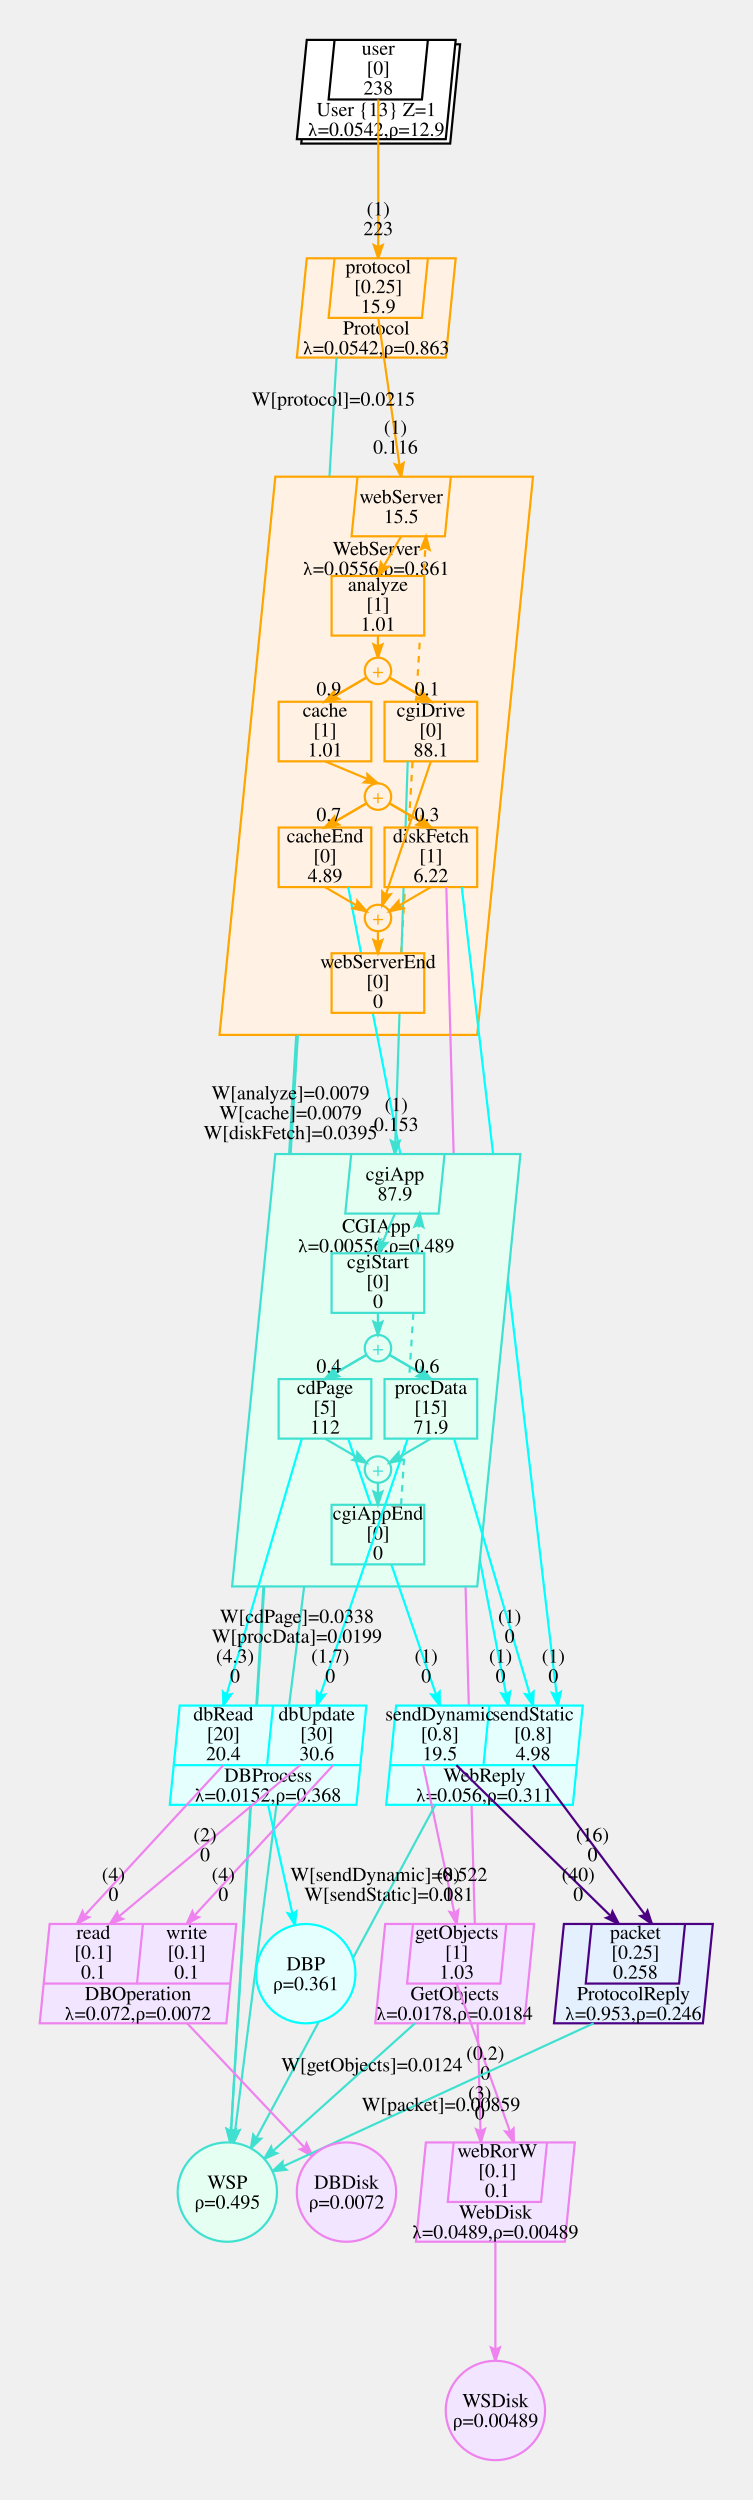
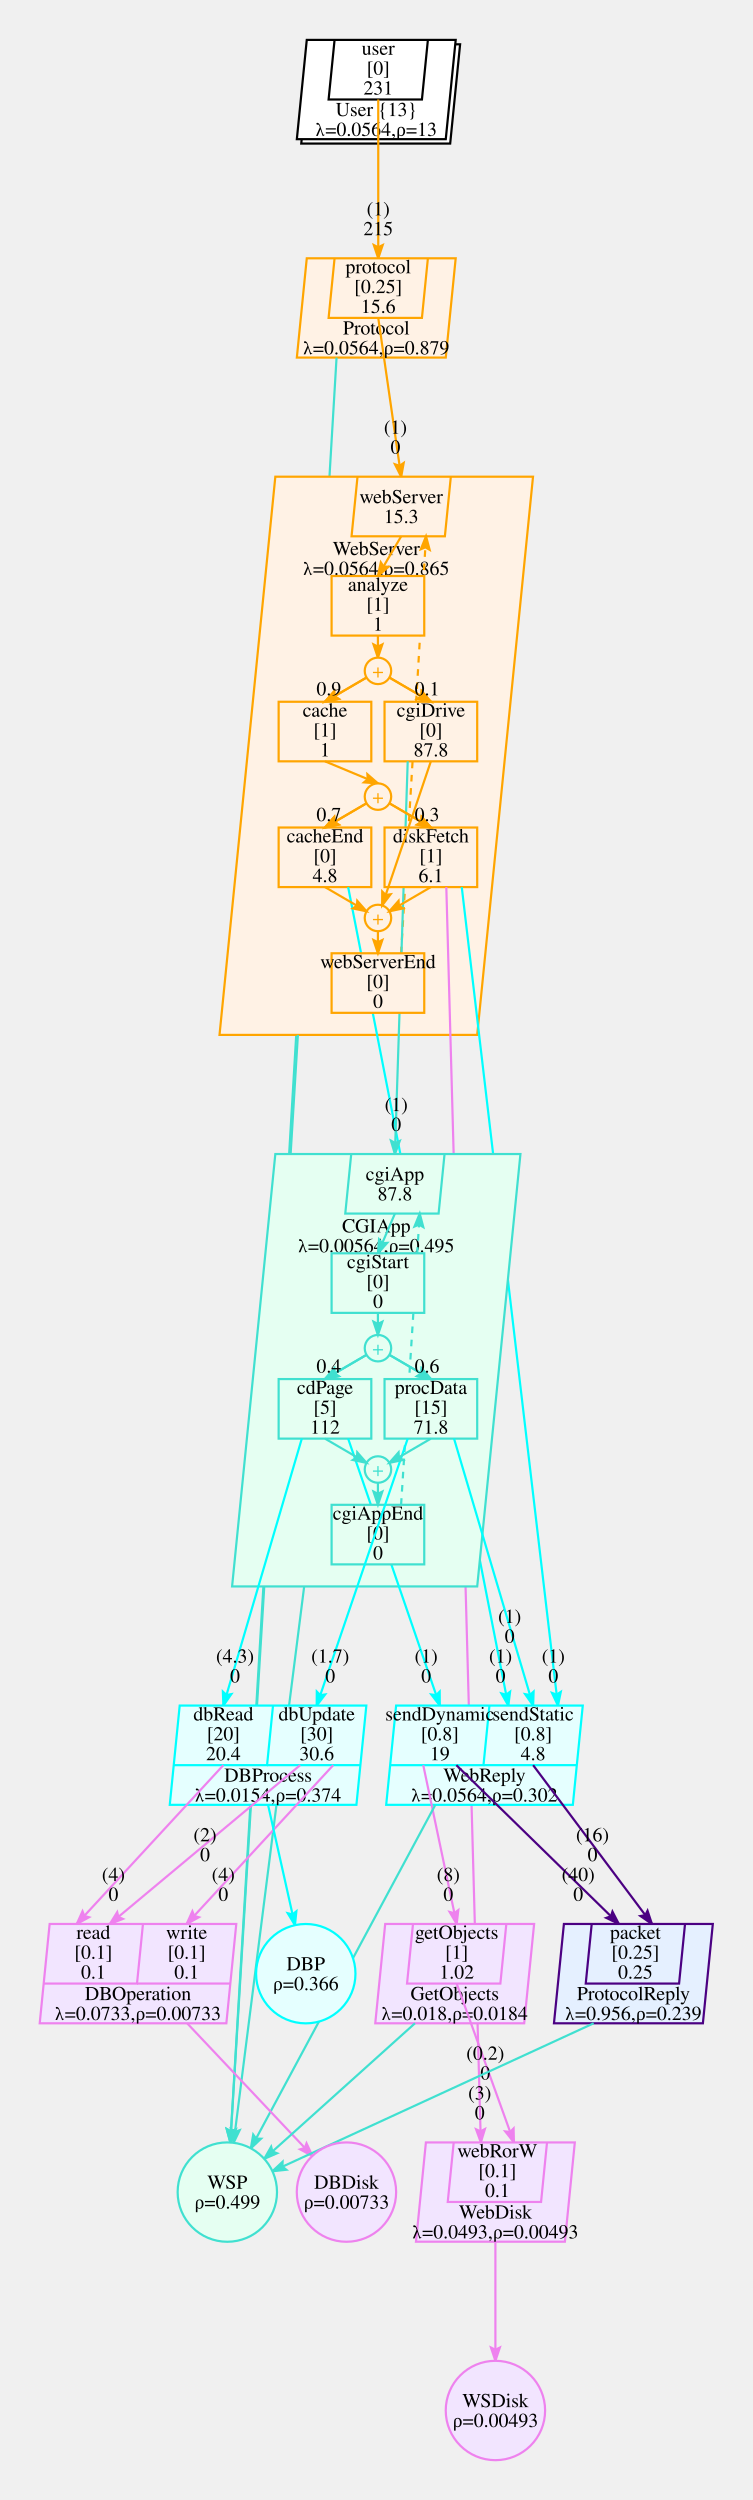
<svg xmlns="http://www.w3.org/2000/svg" width="4.737in" height="15.736in" viewBox="0 0 8528 28325">
  <polygon fill="#ffffff" stroke="black" stroke-width="25" points="3526.25,500 5213.75,500 5101.25,1625 3413.75,1625 " />
  <polygon fill="#ffffff" stroke="black" stroke-width="25" points="3476.25,450 5163.75,450 5051.25,1575 3363.75,1575 " />
-   <text x="4264" y="1538" font-family="Times" font-style="Roman" font-size="225" fill="black" text-anchor="middle">λ=0.0542,ρ=12.9</text>
-   <text x="4264" y="1313" font-family="Times" font-style="Roman" font-size="225" fill="black" text-anchor="middle">User {13} Z=1</text>
+   <text x="4264" y="1538" font-family="Times" font-style="Roman" font-size="225" fill="black" text-anchor="middle">λ=0.0564,ρ=13</text>
+   <text x="4264" y="1313" font-family="Times" font-style="Roman" font-size="225" fill="black" text-anchor="middle">User {13}</text>
  <polyline stroke="black" stroke-width="25" fill="none" points="3791.25,450 3723.75,1125 4781.25,1125 4848.75,450 " />
-   <text x="4286" y="1069" font-family="Times" font-style="Roman" font-size="225" fill="black" text-anchor="middle">238</text>
+   <text x="4286" y="1069" font-family="Times" font-style="Roman" font-size="225" fill="black" text-anchor="middle">231</text>
  <text x="4286" y="844" font-family="Times" font-style="Roman" font-size="225" fill="black" text-anchor="middle">[0]</text>
  <text x="4286" y="619" font-family="Times" font-style="Roman" font-size="225" fill="black" text-anchor="middle">user</text>
  <line x1="4286.25" y1="1125" x2="4286.25" y2="2925" stroke="Orange" stroke-width="25" />
  <polygon fill="Orange" stroke="Orange" stroke-width="25" points="4286.25,2925 4336.25,2775 4286.25,2800 4236.25,2775 " />
-   <text x="4286" y="2663" font-family="Times" font-style="Roman" font-size="225" fill="black" text-anchor="middle">223</text>
+   <text x="4286" y="2663" font-family="Times" font-style="Roman" font-size="225" fill="black" text-anchor="middle">215</text>
  <text x="4286" y="2438" font-family="Times" font-style="Roman" font-size="225" fill="black" text-anchor="middle">(1)</text>
  <polygon fill="#fff2e5" stroke="Orange" stroke-width="25" points="3476.25,2925 5163.75,2925 5051.25,4050 3363.75,4050 " />
-   <text x="4264" y="4013" font-family="Times" font-style="Roman" font-size="225" fill="black" text-anchor="middle">λ=0.0542,ρ=0.863</text>
+   <text x="4264" y="4013" font-family="Times" font-style="Roman" font-size="225" fill="black" text-anchor="middle">λ=0.0564,ρ=0.879</text>
  <text x="4264" y="3788" font-family="Times" font-style="Roman" font-size="225" fill="black" text-anchor="middle">Protocol</text>
  <polyline stroke="Orange" stroke-width="25" fill="none" points="3791.25,2925 3723.75,3600 4781.25,3600 4848.75,2925 " />
-   <text x="4286" y="3544" font-family="Times" font-style="Roman" font-size="225" fill="black" text-anchor="middle">15.9</text>
+   <text x="4286" y="3544" font-family="Times" font-style="Roman" font-size="225" fill="black" text-anchor="middle">15.6</text>
  <text x="4286" y="3319" font-family="Times" font-style="Roman" font-size="225" fill="black" text-anchor="middle">[0.25]</text>
  <text x="4286" y="3094" font-family="Times" font-style="Roman" font-size="225" fill="black" text-anchor="middle">protocol</text>
  <line x1="4286.25" y1="3600" x2="4546.25" y2="5400" stroke="Orange" stroke-width="25" />
  <polygon fill="Orange" stroke="Orange" stroke-width="25" points="4546.25,5400 4574.29,5244.39 4528.38,5276.28 4475.32,5258.69 " />
-   <text x="4481" y="5138" font-family="Times" font-style="Roman" font-size="225" fill="black" text-anchor="middle">0.116</text>
+   <text x="4481" y="5138" font-family="Times" font-style="Roman" font-size="225" fill="black" text-anchor="middle">0</text>
  <text x="4481" y="4913" font-family="Times" font-style="Roman" font-size="225" fill="black" text-anchor="middle">(1)</text>
  <line x1="3813.75" y1="4050" x2="2609.68" y2="24276" stroke="Turquoise" stroke-width="25" />
  <polygon fill="Turquoise" stroke="Turquoise" stroke-width="25" points="2609.68,24276 2668.5,24129.2 2617.11,24151.2 2568.68,24123.3 " />
-   <text x="3778" y="4594" font-family="Times" font-style="Roman" font-size="225" fill="black" text-anchor="middle">W[protocol]=0.0215</text>
  <polygon fill="#fff2e5" stroke="Orange" stroke-width="25" points="3120,5400 6040,5400 5407.5,11725 2487.5,11725 " />
-   <text x="4264" y="6513" font-family="Times" font-style="Roman" font-size="225" fill="black" text-anchor="middle">λ=0.0556,ρ=0.861</text>
+   <text x="4264" y="6513" font-family="Times" font-style="Roman" font-size="225" fill="black" text-anchor="middle">λ=0.0564,ρ=0.865</text>
  <text x="4264" y="6288" font-family="Times" font-style="Roman" font-size="225" fill="black" text-anchor="middle">WebServer</text>
  <polyline stroke="Orange" stroke-width="25" fill="none" points="4051.25,5400 3983.75,6075 5041.25,6075 5108.75,5400 " />
-   <text x="4546" y="5925" font-family="Times" font-style="Roman" font-size="225" fill="black" text-anchor="middle">15.5</text>
+   <text x="4546" y="5925" font-family="Times" font-style="Roman" font-size="225" fill="black" text-anchor="middle">15.3</text>
  <text x="4546" y="5700" font-family="Times" font-style="Roman" font-size="225" fill="black" text-anchor="middle">webServer</text>
  <line x1="4546.25" y1="6075" x2="4282.5" y2="6525" stroke="Orange" stroke-width="25" />
  <polygon fill="Orange" stroke="Orange" stroke-width="25" points="4282.5,6525 4401.49,6420.87 4345.71,6417.16 4315.21,6370.31 " />
  <line x1="4545" y1="10800" x2="4827.5" y2="6075" stroke-dasharray="75" stroke="Orange" stroke-width="25" />
  <polygon fill="Orange" stroke="Orange" stroke-width="25" points="4827.5,6075 4768.64,6221.75 4820.04,6199.78 4868.46,6227.72 " />
  <polygon fill="#fff2e5" stroke="Orange" stroke-width="25" points="3757.5,7200 3757.5,6525 4807.5,6525 4807.5,7200 3757.5,7200 " />
-   <text x="4283" y="7144" font-family="Times" font-style="Roman" font-size="225" fill="black" text-anchor="middle">1.01</text>
+   <text x="4283" y="7144" font-family="Times" font-style="Roman" font-size="225" fill="black" text-anchor="middle">1</text>
  <text x="4283" y="6919" font-family="Times" font-style="Roman" font-size="225" fill="black" text-anchor="middle">[1]</text>
  <text x="4283" y="6694" font-family="Times" font-style="Roman" font-size="225" fill="black" text-anchor="middle">analyze</text>
  <polygon fill="#fff2e5" stroke="Orange" stroke-width="25" points="3157.5,8625 3157.5,7950 4207.5,7950 4207.5,8625 3157.5,8625 " />
-   <text x="3683" y="8569" font-family="Times" font-style="Roman" font-size="225" fill="black" text-anchor="middle">1.01</text>
+   <text x="3683" y="8569" font-family="Times" font-style="Roman" font-size="225" fill="black" text-anchor="middle">1</text>
  <text x="3683" y="8344" font-family="Times" font-style="Roman" font-size="225" fill="black" text-anchor="middle">[1]</text>
  <text x="3683" y="8119" font-family="Times" font-style="Roman" font-size="225" fill="black" text-anchor="middle">cache</text>
  <polygon fill="#fff2e5" stroke="Orange" stroke-width="25" points="3157.5,10050 3157.5,9375 4207.5,9375 4207.5,10050 3157.5,10050 " />
  <line x1="3945" y1="10050" x2="5760" y2="19325" stroke="Cyan" stroke-width="25" />
  <polygon fill="Cyan" stroke="Cyan" stroke-width="25" points="5760,19325 5780.26,19168.2 5735.99,19202.3 5682.12,19187.4 " />
  <text x="5672" y="19063" font-family="Times" font-style="Roman" font-size="225" fill="black" text-anchor="middle">0</text>
  <text x="5672" y="18838" font-family="Times" font-style="Roman" font-size="225" fill="black" text-anchor="middle">(1)</text>
-   <text x="3683" y="9994" font-family="Times" font-style="Roman" font-size="225" fill="black" text-anchor="middle">4.89</text>
+   <text x="3683" y="9994" font-family="Times" font-style="Roman" font-size="225" fill="black" text-anchor="middle">4.8</text>
  <text x="3683" y="9769" font-family="Times" font-style="Roman" font-size="225" fill="black" text-anchor="middle">[0]</text>
  <text x="3683" y="9544" font-family="Times" font-style="Roman" font-size="225" fill="black" text-anchor="middle">cacheEnd</text>
  <polygon fill="#fff2e5" stroke="Orange" stroke-width="25" points="4357.5,8625 4357.5,7950 5407.5,7950 5407.5,8625 4357.5,8625 " />
  <line x1="4620" y1="8625" x2="4475" y2="13075" stroke="Turquoise" stroke-width="25" />
  <polygon fill="Turquoise" stroke="Turquoise" stroke-width="25" points="4475,13075 4529.86,12926.7 4479.07,12950.1 4429.91,12923.5 " />
-   <text x="4490" y="12813" font-family="Times" font-style="Roman" font-size="225" fill="black" text-anchor="middle">0.153</text>
+   <text x="4490" y="12813" font-family="Times" font-style="Roman" font-size="225" fill="black" text-anchor="middle">0</text>
  <text x="4490" y="12588" font-family="Times" font-style="Roman" font-size="225" fill="black" text-anchor="middle">(1)</text>
-   <text x="4883" y="8569" font-family="Times" font-style="Roman" font-size="225" fill="black" text-anchor="middle">88.1</text>
+   <text x="4883" y="8569" font-family="Times" font-style="Roman" font-size="225" fill="black" text-anchor="middle">87.8</text>
  <text x="4883" y="8344" font-family="Times" font-style="Roman" font-size="225" fill="black" text-anchor="middle">[0]</text>
  <text x="4883" y="8119" font-family="Times" font-style="Roman" font-size="225" fill="black" text-anchor="middle">cgiDrive</text>
  <polygon fill="#fff2e5" stroke="Orange" stroke-width="25" points="4357.5,10050 4357.5,9375 5407.5,9375 5407.5,10050 4357.5,10050 " />
  <line x1="5057.5" y1="10050" x2="5448.75" y2="24275" stroke="Violet" stroke-width="25" />
  <polygon fill="Violet" stroke="Violet" stroke-width="25" points="5448.75,24275 5494.61,24123.7 5445.31,24150 5394.64,24126.4 " />
  <text x="5436" y="24013" font-family="Times" font-style="Roman" font-size="225" fill="black" text-anchor="middle">0</text>
  <text x="5436" y="23788" font-family="Times" font-style="Roman" font-size="225" fill="black" text-anchor="middle">(3)</text>
  <line x1="5232.5" y1="10050" x2="6322.5" y2="19325" stroke="Cyan" stroke-width="25" />
  <polygon fill="Cyan" stroke="Cyan" stroke-width="25" points="6322.5,19325 6354.65,19170.2 6307.91,19200.9 6255.33,19181.9 " />
  <text x="6270" y="19063" font-family="Times" font-style="Roman" font-size="225" fill="black" text-anchor="middle">0</text>
  <text x="6270" y="18838" font-family="Times" font-style="Roman" font-size="225" fill="black" text-anchor="middle">(1)</text>
-   <text x="4883" y="9994" font-family="Times" font-style="Roman" font-size="225" fill="black" text-anchor="middle">6.22</text>
+   <text x="4883" y="9994" font-family="Times" font-style="Roman" font-size="225" fill="black" text-anchor="middle">6.1</text>
  <text x="4883" y="9769" font-family="Times" font-style="Roman" font-size="225" fill="black" text-anchor="middle">[1]</text>
  <text x="4883" y="9544" font-family="Times" font-style="Roman" font-size="225" fill="black" text-anchor="middle">diskFetch</text>
  <polygon fill="#fff2e5" stroke="Orange" stroke-width="25" points="3757.5,11475 3757.5,10800 4807.5,10800 4807.5,11475 3757.5,11475 " />
  <text x="4283" y="11419" font-family="Times" font-style="Roman" font-size="225" fill="black" text-anchor="middle">0</text>
  <text x="4283" y="11194" font-family="Times" font-style="Roman" font-size="225" fill="black" text-anchor="middle">[0]</text>
  <text x="4283" y="10969" font-family="Times" font-style="Roman" font-size="225" fill="black" text-anchor="middle">webServerEnd</text>
  <line x1="4282.5" y1="7200" x2="4282.5" y2="7450" stroke="Orange" stroke-width="25" />
  <polygon fill="Orange" stroke="Orange" stroke-width="25" points="4282.5,7450 4332.5,7300 4282.5,7325 4232.5,7300 " />
  <line x1="3682.5" y1="8625" x2="4282.5" y2="8875" stroke="Orange" stroke-width="25" />
  <polygon fill="Orange" stroke="Orange" stroke-width="25" points="4282.5,8875 4163.27,8771.15 4167.12,8826.92 4124.81,8863.46 " />
  <circle cx="4283" cy="7600" r="150" fill="#fff2e5" stroke="Orange" stroke-width="25" />
  <text x="4283" y="7675" font-family="Times" font-style="Roman" font-size="225" fill="Orange" text-anchor="middle">+</text>
  <line x1="4152.93" y1="7675.58" x2="3682.5" y2="7950" stroke="Orange" stroke-width="25" />
  <polygon fill="Orange" stroke="Orange" stroke-width="25" points="3682.5,7950 3837.26,7917.61 3790.47,7887.02 3786.87,7831.23 " />
  <line x1="4412.07" y1="7675.58" x2="4882.5" y2="7950" stroke="Orange" stroke-width="25" />
  <polygon fill="Orange" stroke="Orange" stroke-width="25" points="4882.5,7950 4778.13,7831.23 4774.53,7887.02 4727.74,7917.61 " />
  <line x1="4152.93" y1="7675.58" x2="3682.5" y2="7950" stroke="Orange" stroke-width="25" />
  <polygon fill="Orange" stroke="Orange" stroke-width="25" points="3682.5,7950 3837.26,7917.61 3790.47,7887.02 3786.87,7831.23 " />
  <line x1="4412.07" y1="7675.58" x2="4882.5" y2="7950" stroke="Orange" stroke-width="25" />
  <polygon fill="Orange" stroke="Orange" stroke-width="25" points="4882.5,7950 4778.13,7831.23 4774.53,7887.02 4727.74,7917.61 " />
  <text x="3726" y="7877" font-family="Times" font-style="Roman" font-size="225" fill="black" text-anchor="middle">0.9</text>
  <text x="4839" y="7877" font-family="Times" font-style="Roman" font-size="225" fill="black" text-anchor="middle">0.1</text>
  <circle cx="4283" cy="10400" r="150" fill="#fff2e5" stroke="Orange" stroke-width="25" />
  <text x="4283" y="10475" font-family="Times" font-style="Roman" font-size="225" fill="Orange" text-anchor="middle">+</text>
  <line x1="3682.5" y1="10050" x2="4152.93" y2="10324.4" stroke="Orange" stroke-width="25" />
  <polygon fill="Orange" stroke="Orange" stroke-width="25" points="4152.93,10324.4 4048.56,10205.6 4044.96,10261.4 3998.17,10292 " />
  <line x1="4882.5" y1="8625" x2="4330.53" y2="10257.9" stroke="Orange" stroke-width="25" />
  <polygon fill="Orange" stroke="Orange" stroke-width="25" points="4330.53,10257.9 4425.94,10131.8 4370.56,10139.5 4331.2,10099.8 " />
  <line x1="4882.5" y1="10050" x2="4412.07" y2="10324.4" stroke="Orange" stroke-width="25" />
  <polygon fill="Orange" stroke="Orange" stroke-width="25" points="4412.07,10324.4 4566.83,10292 4520.04,10261.4 4516.44,10205.6 " />
  <circle cx="4283" cy="9025" r="150" fill="#fff2e5" stroke="Orange" stroke-width="25" />
  <text x="4283" y="9100" font-family="Times" font-style="Roman" font-size="225" fill="Orange" text-anchor="middle">+</text>
  <line x1="4152.93" y1="9100.58" x2="3682.5" y2="9375" stroke="Orange" stroke-width="25" />
  <polygon fill="Orange" stroke="Orange" stroke-width="25" points="3682.5,9375 3837.26,9342.61 3790.47,9312.02 3786.87,9256.23 " />
  <line x1="4412.07" y1="9100.58" x2="4882.5" y2="9375" stroke="Orange" stroke-width="25" />
  <polygon fill="Orange" stroke="Orange" stroke-width="25" points="4882.5,9375 4778.13,9256.23 4774.53,9312.02 4727.74,9342.61 " />
  <line x1="4152.93" y1="9100.58" x2="3682.5" y2="9375" stroke="Orange" stroke-width="25" />
  <polygon fill="Orange" stroke="Orange" stroke-width="25" points="3682.5,9375 3837.26,9342.61 3790.47,9312.02 3786.87,9256.23 " />
  <line x1="4412.07" y1="9100.58" x2="4882.5" y2="9375" stroke="Orange" stroke-width="25" />
  <polygon fill="Orange" stroke="Orange" stroke-width="25" points="4882.5,9375 4778.13,9256.23 4774.53,9312.02 4727.74,9342.61 " />
  <text x="3726" y="9302" font-family="Times" font-style="Roman" font-size="225" fill="black" text-anchor="middle">0.7</text>
  <text x="4839" y="9302" font-family="Times" font-style="Roman" font-size="225" fill="black" text-anchor="middle">0.3</text>
  <line x1="4282.5" y1="10550" x2="4282.5" y2="10800" stroke="Orange" stroke-width="25" />
  <polygon fill="Orange" stroke="Orange" stroke-width="25" points="4282.5,10800 4332.5,10650 4282.5,10675 4232.5,10650 " />
  <line x1="3375.62" y1="11725" x2="2610.48" y2="24276" stroke="Turquoise" stroke-width="25" />
  <polygon fill="Turquoise" stroke="Turquoise" stroke-width="25" points="2610.48,24276 2669.51,24129.4 2618.08,24151.3 2569.7,24123.3 " />
-   <text x="3292" y="12906" font-family="Times" font-style="Roman" font-size="225" fill="black" text-anchor="middle">W[diskFetch]=0.0395</text>
-   <text x="3292" y="12681" font-family="Times" font-style="Roman" font-size="225" fill="black" text-anchor="middle">W[cache]=0.0079</text>
-   <text x="3292" y="12456" font-family="Times" font-style="Roman" font-size="225" fill="black" text-anchor="middle">W[analyze]=0.0079</text>
  <polygon fill="#e5fff2" stroke="Turquoise" stroke-width="25" points="3120,13075 5897.5,13075 5407.5,17975 2630,17975 " />
-   <text x="4264" y="14188" font-family="Times" font-style="Roman" font-size="225" fill="black" text-anchor="middle">λ=0.00556,ρ=0.489</text>
+   <text x="4264" y="14188" font-family="Times" font-style="Roman" font-size="225" fill="black" text-anchor="middle">λ=0.00564,ρ=0.495</text>
  <text x="4264" y="13963" font-family="Times" font-style="Roman" font-size="225" fill="black" text-anchor="middle">CGIApp</text>
  <polyline stroke="Turquoise" stroke-width="25" fill="none" points="3980,13075 3912.5,13750 4970,13750 5037.5,13075 " />
-   <text x="4475" y="13600" font-family="Times" font-style="Roman" font-size="225" fill="black" text-anchor="middle">87.9</text>
+   <text x="4475" y="13600" font-family="Times" font-style="Roman" font-size="225" fill="black" text-anchor="middle">87.8</text>
  <text x="4475" y="13375" font-family="Times" font-style="Roman" font-size="225" fill="black" text-anchor="middle">cgiApp</text>
  <line x1="4475" y1="13750" x2="4282.5" y2="14200" stroke="Turquoise" stroke-width="25" />
  <polygon fill="Turquoise" stroke="Turquoise" stroke-width="25" points="4282.5,14200 4387.47,14081.8 4331.66,14085.1 4295.52,14042.4 " />
  <line x1="4545" y1="17050" x2="4756.25" y2="13750" stroke-dasharray="75" stroke="Turquoise" stroke-width="25" />
  <polygon fill="Turquoise" stroke="Turquoise" stroke-width="25" points="4756.25,13750 4696.77,13896.5 4748.26,13874.7 4796.57,13902.9 " />
  <polygon fill="#e5fff2" stroke="Turquoise" stroke-width="25" points="3157.5,16300 3157.5,15625 4207.5,15625 4207.5,16300 3157.5,16300 " />
  <line x1="3420" y1="16300" x2="2531.25" y2="19325" stroke="Cyan" stroke-width="25" />
  <polygon fill="Cyan" stroke="Cyan" stroke-width="25" points="2531.25,19325 2621.51,19195.2 2566.49,19205.1 2525.56,19167 " />
  <text x="2663" y="19063" font-family="Times" font-style="Roman" font-size="225" fill="black" text-anchor="middle">0</text>
  <text x="2663" y="18838" font-family="Times" font-style="Roman" font-size="225" fill="black" text-anchor="middle">(4.3)</text>
  <line x1="3945" y1="16300" x2="4983.75" y2="19325" stroke="Cyan" stroke-width="25" />
  <polygon fill="Cyan" stroke="Cyan" stroke-width="25" points="4983.75,19325 4982.32,19166.9 4943.15,19206.8 4887.74,19199.4 " />
  <text x="4829" y="19063" font-family="Times" font-style="Roman" font-size="225" fill="black" text-anchor="middle">0</text>
  <text x="4829" y="18838" font-family="Times" font-style="Roman" font-size="225" fill="black" text-anchor="middle">(1)</text>
  <text x="3683" y="16244" font-family="Times" font-style="Roman" font-size="225" fill="black" text-anchor="middle">112</text>
  <text x="3683" y="16019" font-family="Times" font-style="Roman" font-size="225" fill="black" text-anchor="middle">[5]</text>
  <text x="3683" y="15794" font-family="Times" font-style="Roman" font-size="225" fill="black" text-anchor="middle">cdPage</text>
  <polygon fill="#e5fff2" stroke="Turquoise" stroke-width="25" points="3757.5,17725 3757.5,17050 4807.5,17050 4807.5,17725 3757.5,17725 " />
  <text x="4283" y="17669" font-family="Times" font-style="Roman" font-size="225" fill="black" text-anchor="middle">0</text>
  <text x="4283" y="17444" font-family="Times" font-style="Roman" font-size="225" fill="black" text-anchor="middle">[0]</text>
  <text x="4283" y="17219" font-family="Times" font-style="Roman" font-size="225" fill="black" text-anchor="middle">cgiAppEnd</text>
  <polygon fill="#e5fff2" stroke="Turquoise" stroke-width="25" points="3757.5,14875 3757.5,14200 4807.5,14200 4807.5,14875 3757.5,14875 " />
  <text x="4283" y="14819" font-family="Times" font-style="Roman" font-size="225" fill="black" text-anchor="middle">0</text>
  <text x="4283" y="14594" font-family="Times" font-style="Roman" font-size="225" fill="black" text-anchor="middle">[0]</text>
  <text x="4283" y="14369" font-family="Times" font-style="Roman" font-size="225" fill="black" text-anchor="middle">cgiStart</text>
  <polygon fill="#e5fff2" stroke="Turquoise" stroke-width="25" points="4357.5,16300 4357.5,15625 5407.5,15625 5407.5,16300 4357.5,16300 " />
  <line x1="4620" y1="16300" x2="3588.75" y2="19325" stroke="Cyan" stroke-width="25" />
  <polygon fill="Cyan" stroke="Cyan" stroke-width="25" points="3588.75,19325 3684.48,19199.2 3629.08,19206.7 3589.83,19166.9 " />
  <text x="3742" y="19063" font-family="Times" font-style="Roman" font-size="225" fill="black" text-anchor="middle">0</text>
  <text x="3742" y="18838" font-family="Times" font-style="Roman" font-size="225" fill="black" text-anchor="middle">(1.7)</text>
  <line x1="5145" y1="16300" x2="6041.25" y2="19325" stroke="Cyan" stroke-width="25" />
  <polygon fill="Cyan" stroke="Cyan" stroke-width="25" points="6041.25,19325 6046.58,19167 6005.74,19205.1 5950.7,19195.4 " />
  <text x="5775" y="18613" font-family="Times" font-style="Roman" font-size="225" fill="black" text-anchor="middle">0</text>
  <text x="5775" y="18388" font-family="Times" font-style="Roman" font-size="225" fill="black" text-anchor="middle">(1)</text>
-   <text x="4883" y="16244" font-family="Times" font-style="Roman" font-size="225" fill="black" text-anchor="middle">71.9</text>
+   <text x="4883" y="16244" font-family="Times" font-style="Roman" font-size="225" fill="black" text-anchor="middle">71.8</text>
  <text x="4883" y="16019" font-family="Times" font-style="Roman" font-size="225" fill="black" text-anchor="middle">[15]</text>
  <text x="4883" y="15794" font-family="Times" font-style="Roman" font-size="225" fill="black" text-anchor="middle">procData</text>
  <circle cx="4283" cy="16650" r="150" fill="#e5fff2" stroke="Turquoise" stroke-width="25" />
  <text x="4283" y="16725" font-family="Times" font-style="Roman" font-size="225" fill="Turquoise" text-anchor="middle">+</text>
+   <line x1="3682.5" y1="16300" x2="4152.93" y2="16574.4" stroke="Turquoise" stroke-width="25" />
+   <polygon fill="Turquoise" stroke="Turquoise" stroke-width="25" points="4152.93,16574.4 4048.56,16455.6 4044.96,16511.4 3998.17,16542 " />
  <line x1="4882.5" y1="16300" x2="4412.07" y2="16574.4" stroke="Turquoise" stroke-width="25" />
  <polygon fill="Turquoise" stroke="Turquoise" stroke-width="25" points="4412.07,16574.4 4566.83,16542 4520.04,16511.4 4516.44,16455.6 " />
-   <line x1="3682.5" y1="16300" x2="4152.93" y2="16574.4" stroke="Turquoise" stroke-width="25" />
-   <polygon fill="Turquoise" stroke="Turquoise" stroke-width="25" points="4152.93,16574.4 4048.56,16455.6 4044.96,16511.4 3998.17,16542 " />
  <circle cx="4283" cy="15275" r="150" fill="#e5fff2" stroke="Turquoise" stroke-width="25" />
  <text x="4283" y="15350" font-family="Times" font-style="Roman" font-size="225" fill="Turquoise" text-anchor="middle">+</text>
+   <line x1="4152.93" y1="15350.6" x2="3682.5" y2="15625" stroke="Turquoise" stroke-width="25" />
+   <polygon fill="Turquoise" stroke="Turquoise" stroke-width="25" points="3682.5,15625 3837.26,15592.6 3790.47,15562 3786.87,15506.2 " />
  <line x1="4412.07" y1="15350.6" x2="4882.5" y2="15625" stroke="Turquoise" stroke-width="25" />
  <polygon fill="Turquoise" stroke="Turquoise" stroke-width="25" points="4882.5,15625 4778.13,15506.2 4774.53,15562 4727.74,15592.6 " />
  <line x1="4152.93" y1="15350.6" x2="3682.5" y2="15625" stroke="Turquoise" stroke-width="25" />
  <polygon fill="Turquoise" stroke="Turquoise" stroke-width="25" points="3682.5,15625 3837.26,15592.6 3790.47,15562 3786.87,15506.2 " />
  <line x1="4412.07" y1="15350.6" x2="4882.5" y2="15625" stroke="Turquoise" stroke-width="25" />
  <polygon fill="Turquoise" stroke="Turquoise" stroke-width="25" points="4882.5,15625 4778.13,15506.2 4774.53,15562 4727.74,15592.6 " />
-   <line x1="4152.93" y1="15350.6" x2="3682.5" y2="15625" stroke="Turquoise" stroke-width="25" />
-   <polygon fill="Turquoise" stroke="Turquoise" stroke-width="25" points="3682.5,15625 3837.26,15592.6 3790.47,15562 3786.87,15506.2 " />
+   <text x="3726" y="15552" font-family="Times" font-style="Roman" font-size="225" fill="black" text-anchor="middle">0.4</text>
  <text x="4839" y="15552" font-family="Times" font-style="Roman" font-size="225" fill="black" text-anchor="middle">0.6</text>
-   <text x="3726" y="15552" font-family="Times" font-style="Roman" font-size="225" fill="black" text-anchor="middle">0.4</text>
  <line x1="4282.5" y1="16800" x2="4282.5" y2="17050" stroke="Turquoise" stroke-width="25" />
  <polygon fill="Turquoise" stroke="Turquoise" stroke-width="25" points="4282.5,17050 4332.5,16900 4282.5,16925 4232.5,16900 " />
  <line x1="4282.5" y1="14875" x2="4282.5" y2="15125" stroke="Turquoise" stroke-width="25" />
  <polygon fill="Turquoise" stroke="Turquoise" stroke-width="25" points="4282.5,15125 4332.5,14975 4282.5,15000 4232.5,14975 " />
  <line x1="3446.88" y1="17975" x2="2647.05" y2="24279.5" stroke="Turquoise" stroke-width="25" />
  <polygon fill="Turquoise" stroke="Turquoise" stroke-width="25" points="2647.05,24279.5 2715.53,24137 2662.78,24155.5 2616.32,24124.4 " />
-   <text x="3364" y="18613" font-family="Times" font-style="Roman" font-size="225" fill="black" text-anchor="middle">W[procData]=0.0199</text>
-   <text x="3364" y="18388" font-family="Times" font-style="Roman" font-size="225" fill="black" text-anchor="middle">W[cdPage]=0.0338</text>
  <polygon fill="#e5ffff" stroke="Cyan" stroke-width="25" points="2036.25,19325 4151.25,19325 4038.75,20450 1923.75,20450 " />
-   <text x="3038" y="20413" font-family="Times" font-style="Roman" font-size="225" fill="black" text-anchor="middle">λ=0.0152,ρ=0.368</text>
+   <text x="3038" y="20413" font-family="Times" font-style="Roman" font-size="225" fill="black" text-anchor="middle">λ=0.0154,ρ=0.374</text>
  <text x="3038" y="20188" font-family="Times" font-style="Roman" font-size="225" fill="black" text-anchor="middle">DBProcess</text>
  <polyline stroke="Cyan" stroke-width="25" fill="none" points="1968.75,20000 3026.25,20000 3093.75,19325 " />
  <text x="2531" y="19944" font-family="Times" font-style="Roman" font-size="225" fill="black" text-anchor="middle">20.4</text>
  <text x="2531" y="19719" font-family="Times" font-style="Roman" font-size="225" fill="black" text-anchor="middle">[20]</text>
  <text x="2531" y="19494" font-family="Times" font-style="Roman" font-size="225" fill="black" text-anchor="middle">dbRead</text>
  <line x1="2531.25" y1="20000" x2="870" y2="21800" stroke="Violet" stroke-width="25" />
  <polygon fill="Violet" stroke="Violet" stroke-width="25" points="870,21800 1008.48,21723.7 954.777,21708.1 934.989,21655.9 " />
  <text x="1285" y="21538" font-family="Times" font-style="Roman" font-size="225" fill="black" text-anchor="middle">0</text>
  <text x="1285" y="21313" font-family="Times" font-style="Roman" font-size="225" fill="black" text-anchor="middle">(4)</text>
  <line x1="3026.25" y1="20000" x2="4083.75" y2="20000" stroke="Cyan" stroke-width="25" />
  <text x="3589" y="19944" font-family="Times" font-style="Roman" font-size="225" fill="black" text-anchor="middle">30.6</text>
  <text x="3589" y="19719" font-family="Times" font-style="Roman" font-size="225" fill="black" text-anchor="middle">[30]</text>
  <text x="3589" y="19494" font-family="Times" font-style="Roman" font-size="225" fill="black" text-anchor="middle">dbUpdate</text>
  <line x1="3401.25" y1="20000" x2="1245" y2="21800" stroke="Violet" stroke-width="25" />
  <polygon fill="Violet" stroke="Violet" stroke-width="25" points="1245,21800 1392.19,21742.3 1340.96,21719.9 1328.11,21665.5 " />
  <text x="2323" y="21088" font-family="Times" font-style="Roman" font-size="225" fill="black" text-anchor="middle">0</text>
  <text x="2323" y="20863" font-family="Times" font-style="Roman" font-size="225" fill="black" text-anchor="middle">(2)</text>
  <line x1="3776.25" y1="20000" x2="2115" y2="21800" stroke="Violet" stroke-width="25" />
  <polygon fill="Violet" stroke="Violet" stroke-width="25" points="2115,21800 2253.48,21723.7 2199.78,21708.1 2179.99,21655.9 " />
  <text x="2530" y="21538" font-family="Times" font-style="Roman" font-size="225" fill="black" text-anchor="middle">0</text>
  <text x="2530" y="21313" font-family="Times" font-style="Roman" font-size="225" fill="black" text-anchor="middle">(4)</text>
  <line x1="3037.5" y1="20450" x2="3342.29" y2="21813.5" stroke="Cyan" stroke-width="25" />
  <polygon fill="Cyan" stroke="Cyan" stroke-width="25" points="3342.29,21813.5 3358.37,21656.3 3315.02,21691.6 3260.78,21678.1 " />
  <polygon fill="#e5ffff" stroke="Cyan" stroke-width="25" points="4488.75,19325 6603.75,19325 6491.25,20450 4376.25,20450 " />
-   <text x="5490" y="20413" font-family="Times" font-style="Roman" font-size="225" fill="black" text-anchor="middle">λ=0.056,ρ=0.311</text>
+   <text x="5490" y="20413" font-family="Times" font-style="Roman" font-size="225" fill="black" text-anchor="middle">λ=0.0564,ρ=0.302</text>
  <text x="5490" y="20188" font-family="Times" font-style="Roman" font-size="225" fill="black" text-anchor="middle">WebReply</text>
  <polyline stroke="Cyan" stroke-width="25" fill="none" points="4421.25,20000 5478.75,20000 5546.25,19325 " />
-   <text x="4984" y="19944" font-family="Times" font-style="Roman" font-size="225" fill="black" text-anchor="middle">19.5</text>
+   <text x="4984" y="19944" font-family="Times" font-style="Roman" font-size="225" fill="black" text-anchor="middle">19</text>
  <text x="4984" y="19719" font-family="Times" font-style="Roman" font-size="225" fill="black" text-anchor="middle">[0.8]</text>
  <text x="4984" y="19494" font-family="Times" font-style="Roman" font-size="225" fill="black" text-anchor="middle">sendDynamic</text>
  <line x1="4796.25" y1="20000" x2="5175" y2="21800" stroke="Violet" stroke-width="25" />
  <polygon fill="Violet" stroke="Violet" stroke-width="25" points="5175,21800 5193.04,21642.9 5149.26,21677.7 5095.19,21663.5 " />
  <text x="5080" y="21538" font-family="Times" font-style="Roman" font-size="225" fill="black" text-anchor="middle">0</text>
  <text x="5080" y="21313" font-family="Times" font-style="Roman" font-size="225" fill="black" text-anchor="middle">(8)</text>
  <line x1="5171.25" y1="20000" x2="7012.5" y2="21800" stroke="Indigo" stroke-width="25" />
  <polygon fill="Indigo" stroke="Indigo" stroke-width="25" points="7012.5,21800 6940.19,21659.4 6923.12,21712.6 6870.29,21730.9 " />
  <text x="6552" y="21538" font-family="Times" font-style="Roman" font-size="225" fill="black" text-anchor="middle">0</text>
  <text x="6552" y="21313" font-family="Times" font-style="Roman" font-size="225" fill="black" text-anchor="middle">(40)</text>
  <line x1="5478.75" y1="20000" x2="6536.25" y2="20000" stroke="Cyan" stroke-width="25" />
-   <text x="6041" y="19944" font-family="Times" font-style="Roman" font-size="225" fill="black" text-anchor="middle">4.98</text>
+   <text x="6041" y="19944" font-family="Times" font-style="Roman" font-size="225" fill="black" text-anchor="middle">4.8</text>
  <text x="6041" y="19719" font-family="Times" font-style="Roman" font-size="225" fill="black" text-anchor="middle">[0.8]</text>
  <text x="6041" y="19494" font-family="Times" font-style="Roman" font-size="225" fill="black" text-anchor="middle">sendStatic</text>
  <line x1="6041.25" y1="20000" x2="7387.5" y2="21800" stroke="Indigo" stroke-width="25" />
  <polygon fill="Indigo" stroke="Indigo" stroke-width="25" points="7387.5,21800 7337.7,21649.9 7312.63,21699.9 7257.62,21709.8 " />
  <text x="6714" y="21088" font-family="Times" font-style="Roman" font-size="225" fill="black" text-anchor="middle">0</text>
  <text x="6714" y="20863" font-family="Times" font-style="Roman" font-size="225" fill="black" text-anchor="middle">(16)</text>
  <line x1="4933.12" y1="20450" x2="2842.44" y2="24342" stroke="Turquoise" stroke-width="25" />
  <polygon fill="Turquoise" stroke="Turquoise" stroke-width="25" points="2842.44,24342 2957.47,24233.5 2901.59,24231.9 2869.38,24186.2 " />
-   <text x="4406" y="21538" font-family="Times" font-style="Roman" font-size="225" fill="black" text-anchor="middle">W[sendStatic]=0.181</text>
-   <text x="4406" y="21313" font-family="Times" font-style="Roman" font-size="225" fill="black" text-anchor="middle">W[sendDynamic]=0.522</text>
  <polygon fill="#f2e5ff" stroke="Violet" stroke-width="25" points="562.5,21800 2677.5,21800 2565,22925 450,22925 " />
-   <text x="1564" y="22888" font-family="Times" font-style="Roman" font-size="225" fill="black" text-anchor="middle">λ=0.072,ρ=0.0072</text>
+   <text x="1564" y="22888" font-family="Times" font-style="Roman" font-size="225" fill="black" text-anchor="middle">λ=0.0733,ρ=0.00733</text>
  <text x="1564" y="22663" font-family="Times" font-style="Roman" font-size="225" fill="black" text-anchor="middle">DBOperation</text>
  <polyline stroke="Violet" stroke-width="25" fill="none" points="495,22475 1552.5,22475 1620,21800 " />
  <text x="1058" y="22419" font-family="Times" font-style="Roman" font-size="225" fill="black" text-anchor="middle">0.1</text>
  <text x="1058" y="22194" font-family="Times" font-style="Roman" font-size="225" fill="black" text-anchor="middle">[0.1]</text>
  <text x="1058" y="21969" font-family="Times" font-style="Roman" font-size="225" fill="black" text-anchor="middle">read</text>
  <line x1="1552.5" y1="22475" x2="2610" y2="22475" stroke="Violet" stroke-width="25" />
  <text x="2115" y="22419" font-family="Times" font-style="Roman" font-size="225" fill="black" text-anchor="middle">0.1</text>
  <text x="2115" y="22194" font-family="Times" font-style="Roman" font-size="225" fill="black" text-anchor="middle">[0.1]</text>
  <text x="2115" y="21969" font-family="Times" font-style="Roman" font-size="225" fill="black" text-anchor="middle">write</text>
  <line x1="2120.62" y1="22925" x2="3540.09" y2="24428.5" stroke="Violet" stroke-width="25" />
  <polygon fill="Violet" stroke="Violet" stroke-width="25" points="3540.09,24428.5 3473.48,24285.1 3454.28,24337.6 3400.76,24353.7 " />
  <circle cx="3465" cy="22363" r="563" fill="#e5ffff" stroke="Cyan" stroke-width="25" />
-   <text x="3465" y="22550" font-family="Times" font-style="Roman" font-size="225" fill="black" text-anchor="middle">ρ=0.361</text>
+   <text x="3465" y="22550" font-family="Times" font-style="Roman" font-size="225" fill="black" text-anchor="middle">ρ=0.366</text>
  <text x="3465" y="22325" font-family="Times" font-style="Roman" font-size="225" fill="black" text-anchor="middle">DBP</text>
  <polygon fill="#f2e5ff" stroke="Violet" stroke-width="25" points="4365,21800 6052.5,21800 5940,22925 4252.5,22925 " />
-   <text x="5153" y="22888" font-family="Times" font-style="Roman" font-size="225" fill="black" text-anchor="middle">λ=0.0178,ρ=0.0184</text>
+   <text x="5153" y="22888" font-family="Times" font-style="Roman" font-size="225" fill="black" text-anchor="middle">λ=0.018,ρ=0.0184</text>
  <text x="5153" y="22663" font-family="Times" font-style="Roman" font-size="225" fill="black" text-anchor="middle">GetObjects</text>
  <polyline stroke="Violet" stroke-width="25" fill="none" points="4680,21800 4612.5,22475 5670,22475 5737.5,21800 " />
-   <text x="5175" y="22419" font-family="Times" font-style="Roman" font-size="225" fill="black" text-anchor="middle">1.03</text>
+   <text x="5175" y="22419" font-family="Times" font-style="Roman" font-size="225" fill="black" text-anchor="middle">1.02</text>
  <text x="5175" y="22194" font-family="Times" font-style="Roman" font-size="225" fill="black" text-anchor="middle">[1]</text>
  <text x="5175" y="21969" font-family="Times" font-style="Roman" font-size="225" fill="black" text-anchor="middle">getObjects</text>
  <line x1="5175" y1="22475" x2="5823.75" y2="24275" stroke="Violet" stroke-width="25" />
  <polygon fill="Violet" stroke="Violet" stroke-width="25" points="5823.75,24275 5819.93,24116.9 5781.37,24157.4 5725.85,24150.8 " />
  <text x="5499" y="23563" font-family="Times" font-style="Roman" font-size="225" fill="black" text-anchor="middle">0</text>
  <text x="5499" y="23338" font-family="Times" font-style="Roman" font-size="225" fill="black" text-anchor="middle">(0.2)</text>
  <line x1="4702.5" y1="22925" x2="2994.46" y2="24461.3" stroke="Turquoise" stroke-width="25" />
  <polygon fill="Turquoise" stroke="Turquoise" stroke-width="25" points="2994.46,24461.3 3139.42,24398.2 3087.4,24377.7 3072.55,24323.8 " />
-   <text x="4214" y="23469" font-family="Times" font-style="Roman" font-size="225" fill="black" text-anchor="middle">W[getObjects]=0.0124</text>
  <polygon fill="#e5f0ff" stroke="Indigo" stroke-width="25" points="6390,21800 8077.5,21800 7965,22925 6277.5,22925 " />
-   <text x="7178" y="22888" font-family="Times" font-style="Roman" font-size="225" fill="black" text-anchor="middle">λ=0.953,ρ=0.246</text>
+   <text x="7178" y="22888" font-family="Times" font-style="Roman" font-size="225" fill="black" text-anchor="middle">λ=0.956,ρ=0.239</text>
  <text x="7178" y="22663" font-family="Times" font-style="Roman" font-size="225" fill="black" text-anchor="middle">ProtocolReply</text>
  <polyline stroke="Indigo" stroke-width="25" fill="none" points="6705,21800 6637.5,22475 7695,22475 7762.5,21800 " />
-   <text x="7200" y="22419" font-family="Times" font-style="Roman" font-size="225" fill="black" text-anchor="middle">0.258</text>
+   <text x="7200" y="22419" font-family="Times" font-style="Roman" font-size="225" fill="black" text-anchor="middle">0.25</text>
  <text x="7200" y="22194" font-family="Times" font-style="Roman" font-size="225" fill="black" text-anchor="middle">[0.25]</text>
  <text x="7200" y="21969" font-family="Times" font-style="Roman" font-size="225" fill="black" text-anchor="middle">packet</text>
  <line x1="6727.5" y1="22925" x2="3087.14" y2="24602.1" stroke="Turquoise" stroke-width="25" />
  <polygon fill="Turquoise" stroke="Turquoise" stroke-width="25" points="3087.14,24602.1 3244.3,24584.8 3200.67,24549.8 3202.45,24494 " />
-   <text x="4997" y="23919" font-family="Times" font-style="Roman" font-size="225" fill="black" text-anchor="middle">W[packet]=0.00859</text>
  <circle cx="2576" cy="24838" r="563" fill="#e5fff2" stroke="Turquoise" stroke-width="25" />
-   <text x="2576" y="25025" font-family="Times" font-style="Roman" font-size="225" fill="black" text-anchor="middle">ρ=0.495</text>
+   <text x="2576" y="25025" font-family="Times" font-style="Roman" font-size="225" fill="black" text-anchor="middle">ρ=0.499</text>
  <text x="2576" y="24800" font-family="Times" font-style="Roman" font-size="225" fill="black" text-anchor="middle">WSP</text>
  <circle cx="3926" cy="24838" r="563" fill="#f2e5ff" stroke="Violet" stroke-width="25" />
-   <text x="3926" y="25025" font-family="Times" font-style="Roman" font-size="225" fill="black" text-anchor="middle">ρ=0.0072</text>
+   <text x="3926" y="25025" font-family="Times" font-style="Roman" font-size="225" fill="black" text-anchor="middle">ρ=0.00733</text>
  <text x="3926" y="24800" font-family="Times" font-style="Roman" font-size="225" fill="black" text-anchor="middle">DBDisk</text>
  <polygon fill="#f2e5ff" stroke="Violet" stroke-width="25" points="4826.25,24275 6513.75,24275 6401.25,25400 4713.75,25400 " />
-   <text x="5614" y="25363" font-family="Times" font-style="Roman" font-size="225" fill="black" text-anchor="middle">λ=0.0489,ρ=0.00489</text>
+   <text x="5614" y="25363" font-family="Times" font-style="Roman" font-size="225" fill="black" text-anchor="middle">λ=0.0493,ρ=0.00493</text>
  <text x="5614" y="25138" font-family="Times" font-style="Roman" font-size="225" fill="black" text-anchor="middle">WebDisk</text>
  <polyline stroke="Violet" stroke-width="25" fill="none" points="5141.25,24275 5073.75,24950 6131.25,24950 6198.75,24275 " />
  <text x="5636" y="24894" font-family="Times" font-style="Roman" font-size="225" fill="black" text-anchor="middle">0.1</text>
  <text x="5636" y="24669" font-family="Times" font-style="Roman" font-size="225" fill="black" text-anchor="middle">[0.1]</text>
  <text x="5636" y="24444" font-family="Times" font-style="Roman" font-size="225" fill="black" text-anchor="middle">webRorW</text>
  <line x1="5613.75" y1="25400" x2="5613.75" y2="26750" stroke="Violet" stroke-width="25" />
  <polygon fill="Violet" stroke="Violet" stroke-width="25" points="5613.75,26750 5663.75,26600 5613.75,26625 5563.75,26600 " />
  <circle cx="5614" cy="27313" r="563" fill="#f2e5ff" stroke="Violet" stroke-width="25" />
-   <text x="5614" y="27500" font-family="Times" font-style="Roman" font-size="225" fill="black" text-anchor="middle">ρ=0.00489</text>
+   <text x="5614" y="27500" font-family="Times" font-style="Roman" font-size="225" fill="black" text-anchor="middle">ρ=0.00493</text>
  <text x="5614" y="27275" font-family="Times" font-style="Roman" font-size="225" fill="black" text-anchor="middle">WSDisk</text>
</svg>
